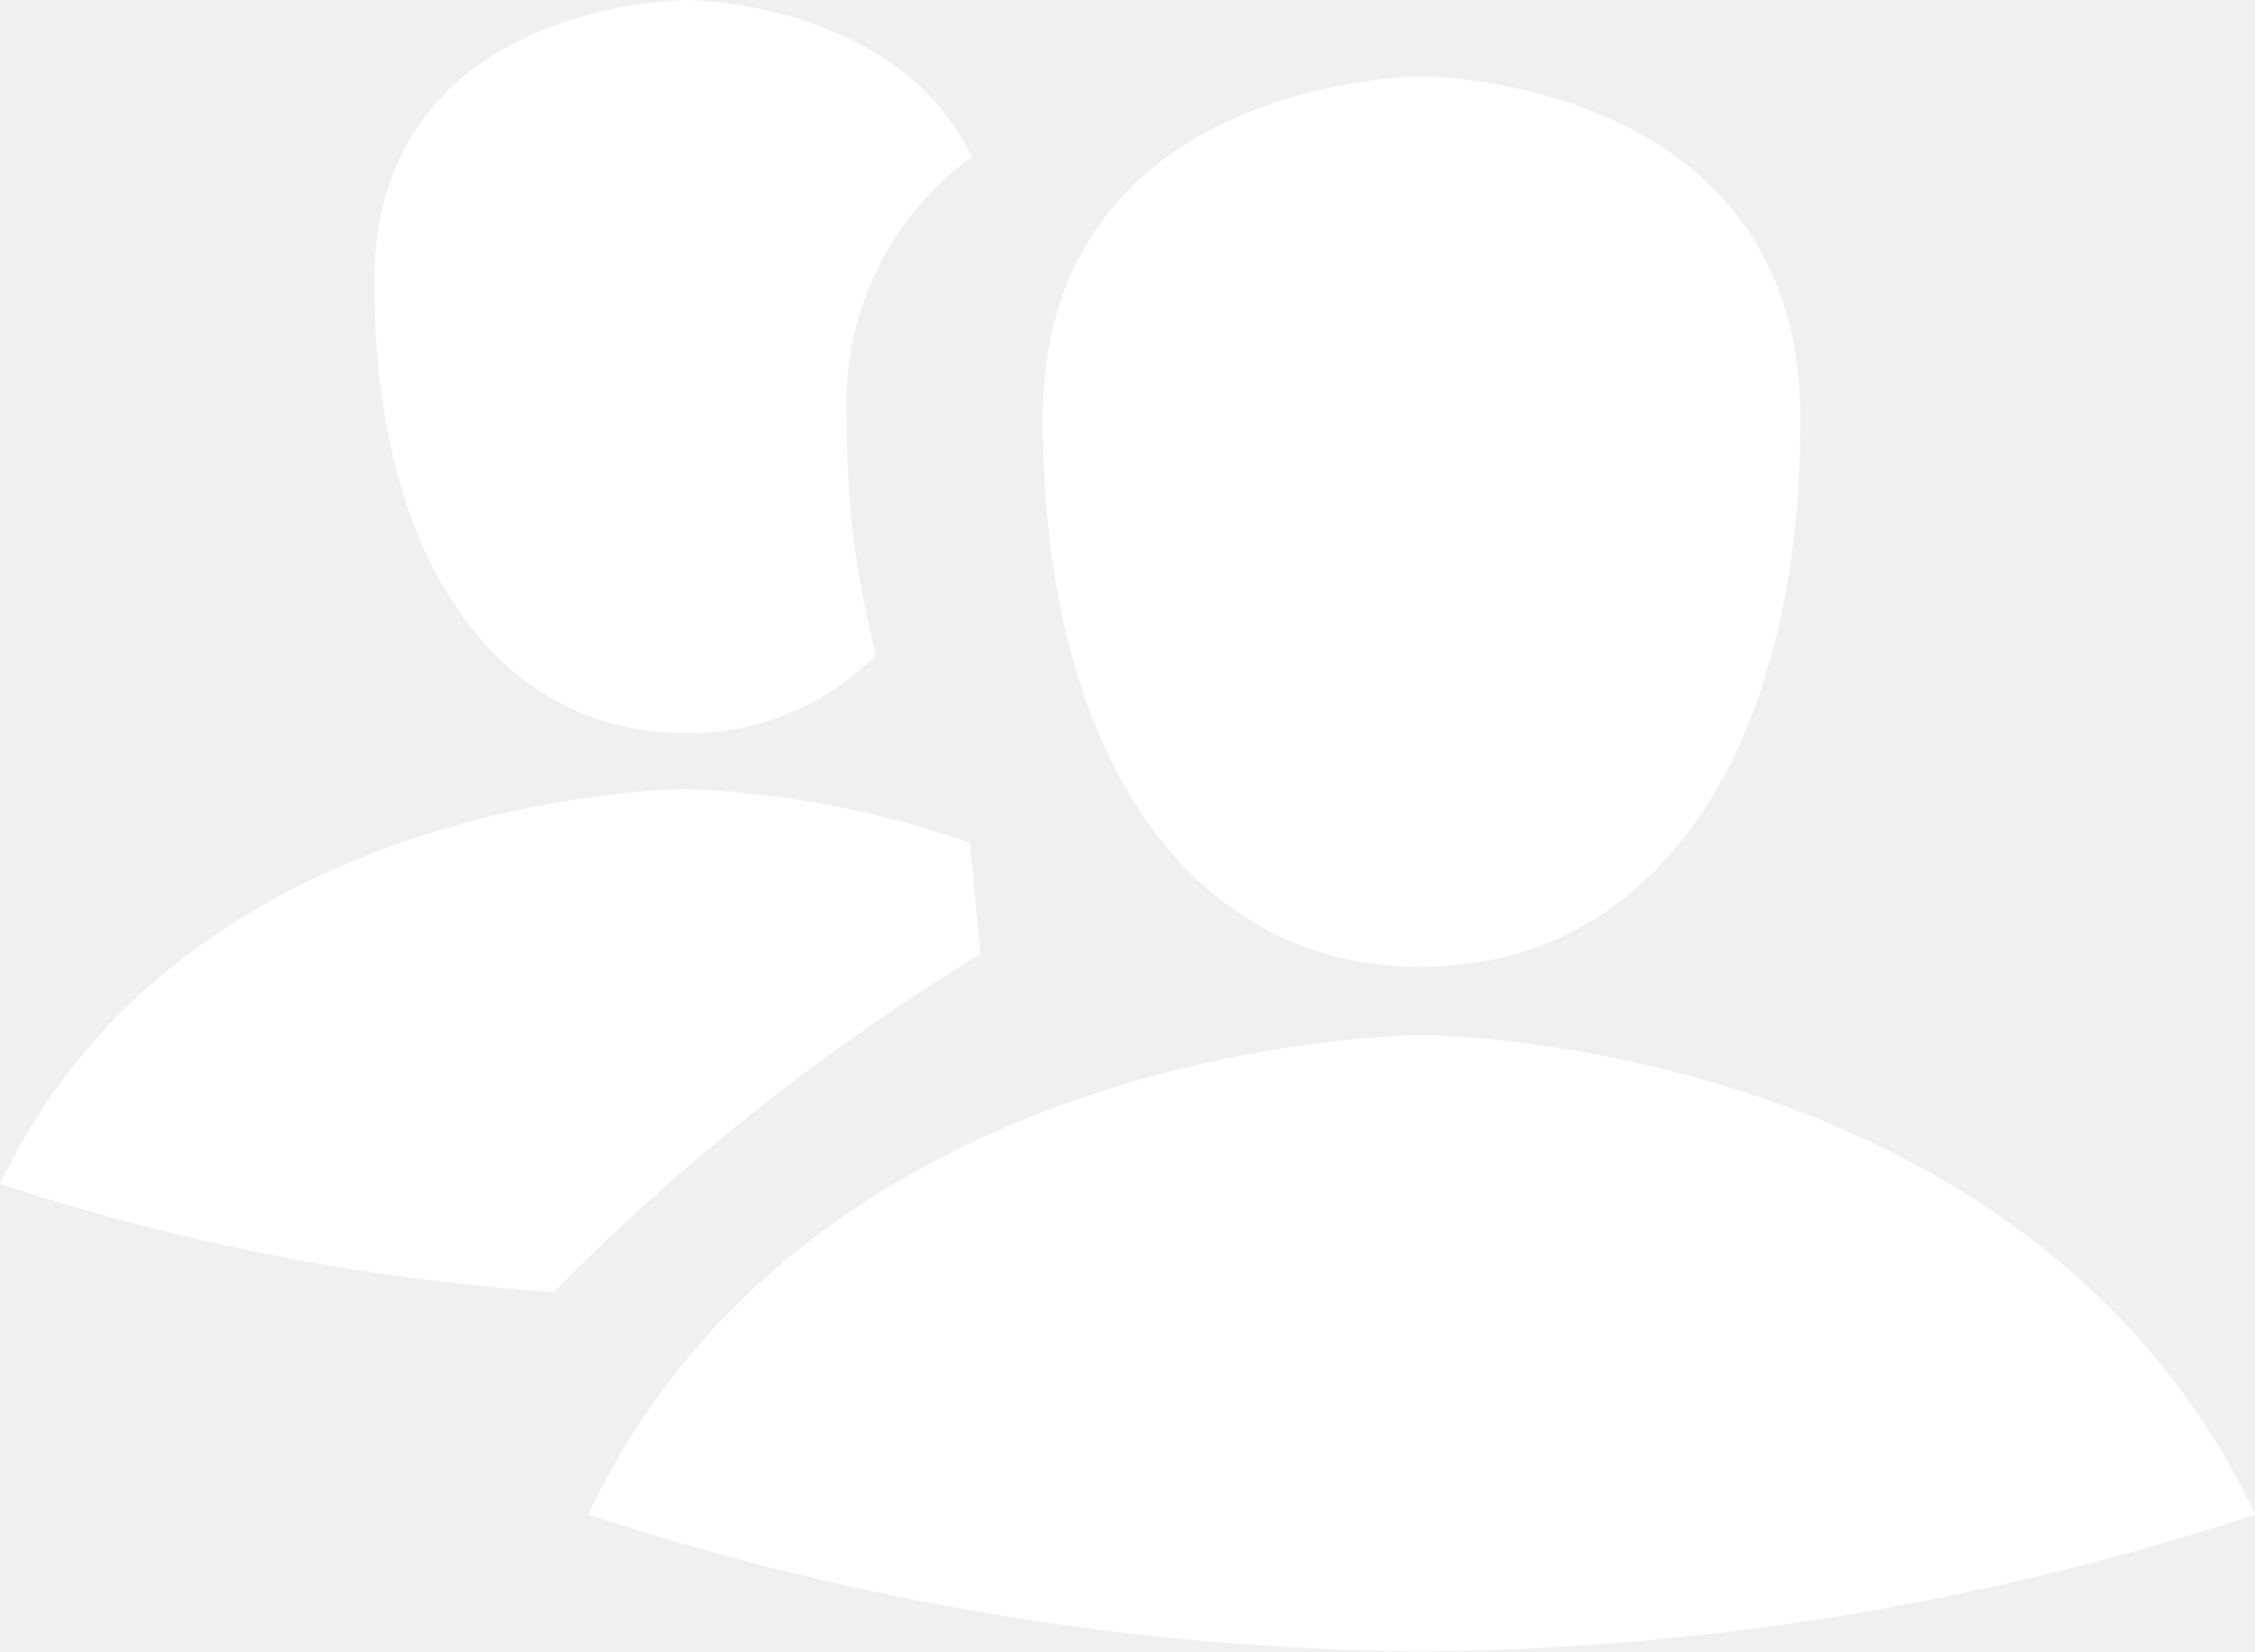
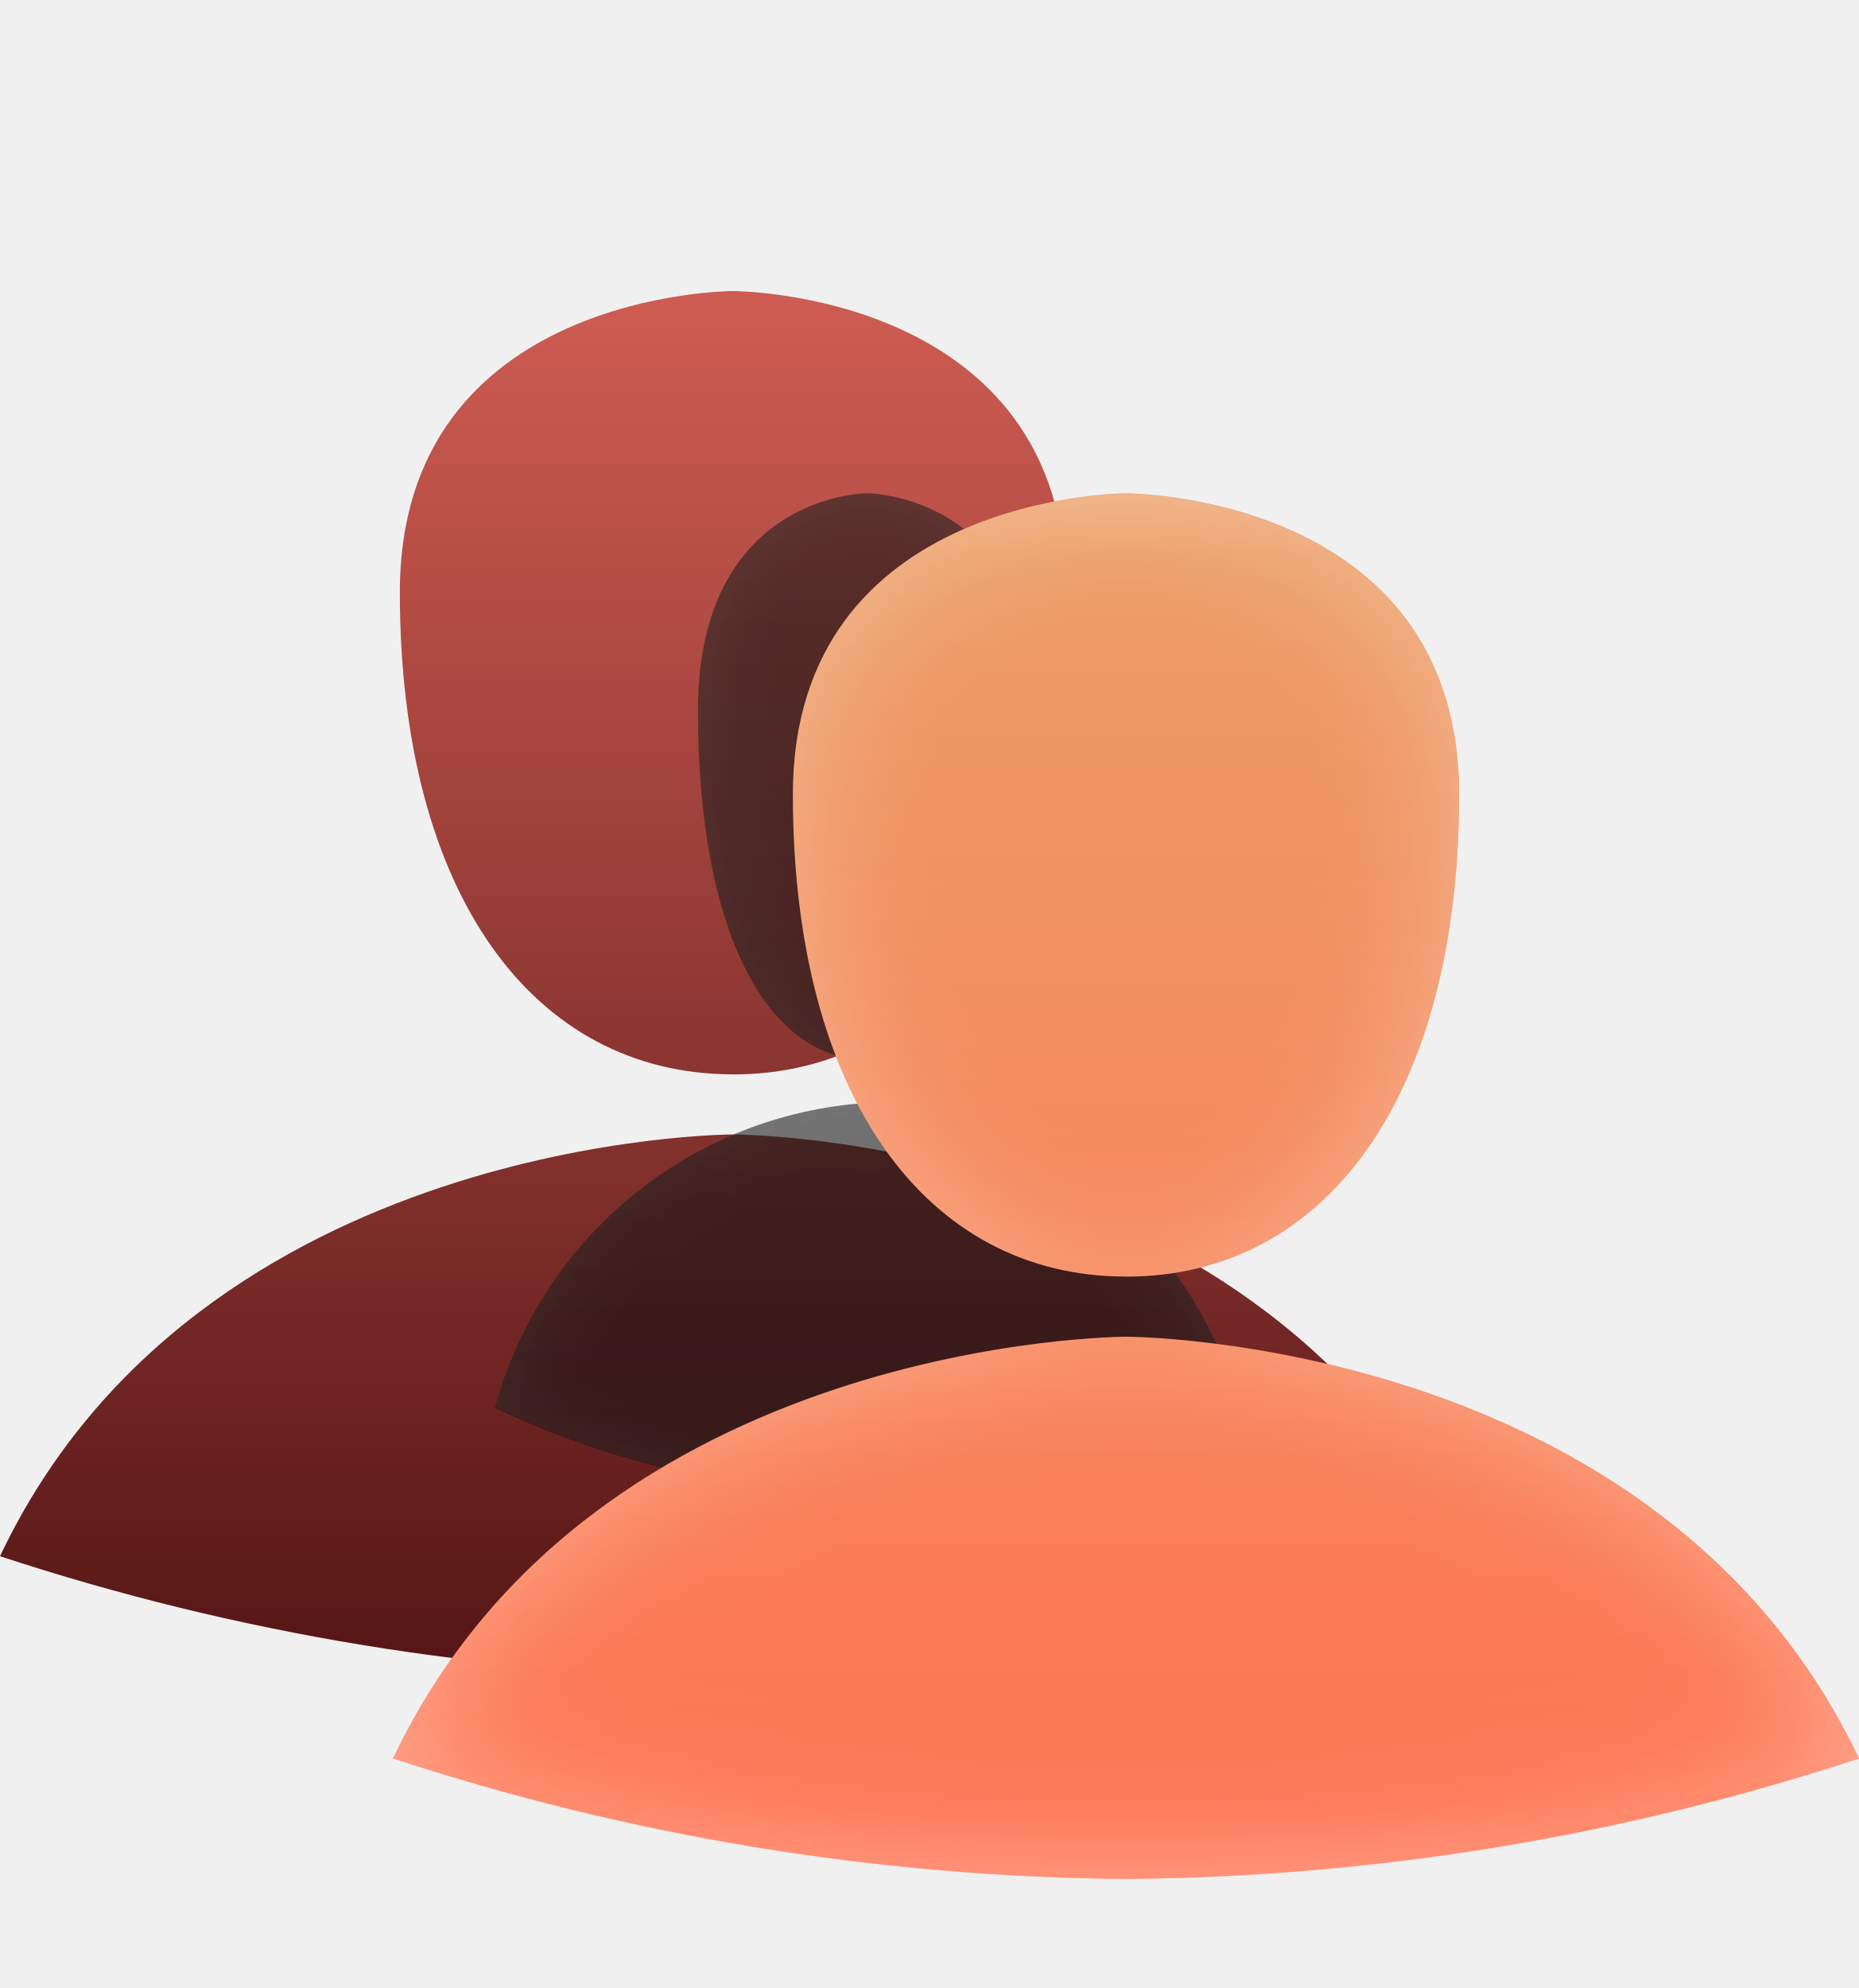
- <svg xmlns="http://www.w3.org/2000/svg" width="25.229" height="18.481" viewBox="0 0 25.229 18.481">
-   <g>
-     <path fill="#fff" d="M16.572 15.16s-6.782 0-9.324 5.365a30.639 30.639 0 0 0 9.324 1.532 30.639 30.639 0 0 0 9.328-1.532c-2.547-5.365-9.328-5.365-9.328-5.365zm0-.765c2.543 0 4.238-2.3 4.238-6.132s-4.238-3.832-4.238-3.832-4.238 0-4.238 3.832 1.695 6.137 4.238 6.137zm-8.227-2.614a2.937 2.937 0 0 0 2.123-.878 10.015 10.015 0 0 1-.327-2.639 3.4 3.4 0 0 1 1.4-2.933C10.7 3.58 8.346 3.576 8.346 3.576s-3.491 0-3.491 3.156 1.4 5.049 3.491 5.049zm3.291 2.473l-.118-1.247a10.865 10.865 0 0 0-3.172-.6s-5.585 0-7.678 4.418a25.3 25.3 0 0 0 6.193 1.21 24.906 24.906 0 0 1 4.777-3.785z" transform="translate(-.667 -3.576)" />
+ <svg xmlns="http://www.w3.org/2000/svg" width="27.863" height="29.794" viewBox="0 0 27.863 29.794">
+   <defs>
+     <style>.a{fill:url(#a);}.b,.c{opacity:0.567;}.c,.e{fill:#fff;}.d{fill:url(#e);}.f{filter:url(#f);}.g{filter:url(#b);}</style>
+     <linearGradient id="a" x1="0.5" x2="0.5" y2="1" gradientUnits="objectBoundingBox">
+       <stop offset="0" stop-color="#ce5c52" />
+       <stop offset="1" stop-color="#551616" />
+     </linearGradient>
+     <filter id="b" x="0.027" y="0" width="25.941" height="29.794" filterUnits="userSpaceOnUse">
+       <feOffset input="SourceAlpha" />
+       <feGaussianBlur stdDeviation="0.5" result="c" />
+       <feFlood flood-color="#fff" flood-opacity="0.322" result="d" />
+       <feComposite operator="out" in="SourceGraphic" in2="c" />
+       <feComposite operator="in" in="d" />
+       <feComposite operator="in" in2="SourceGraphic" />
+     </filter>
+     <linearGradient id="e" x1="0.5" x2="0.5" y2="1" gradientUnits="objectBoundingBox">
+       <stop offset="0" stop-color="#eb9f67" />
+       <stop offset="1" stop-color="#ff7352" />
+     </linearGradient>
+     <filter id="f" x="5.891" y="7.392" width="21.972" height="20.767" filterUnits="userSpaceOnUse">
+       <feOffset input="SourceAlpha" />
+       <feGaussianBlur stdDeviation="1" result="g" />
+       <feFlood flood-color="#fff" flood-opacity="0.322" result="h" />
+       <feComposite operator="out" in="SourceGraphic" in2="g" />
+       <feComposite operator="in" in="h" />
+       <feComposite operator="in" in2="SourceGraphic" />
+     </filter>
+   </defs>
+   <g transform="translate(-48.582 -544.754)">
+     <g transform="translate(48.582 549.115)">
+       <path class="a" d="M18.235,17.073s-7.991,0-10.986,6.321A36.1,36.1,0,0,0,18.235,25.2a36.1,36.1,0,0,0,10.986-1.805C26.224,17.073,18.235,17.073,18.235,17.073Zm0-.9c3,0,4.993-2.709,4.993-7.225s-4.993-4.515-4.993-4.515-4.993,0-4.993,4.515S15.238,16.172,18.235,16.172Z" transform="translate(-7.249 -4.432)" />
+     </g>
+     <g data-type="innerShadowGroup">
+       <path class="b" d="M12.827,13.569a6.205,6.205,0,0,0-5.579,4.569,13.615,13.615,0,0,0,5.579,1.3,13.615,13.615,0,0,0,5.579-1.3A6.206,6.206,0,0,0,12.827,13.569Zm0-.651c1.522,0,2.536-1.958,2.536-5.222s-2.536-3.264-2.536-3.264-2.536,0-2.536,3.264S11.306,12.918,12.827,12.918Z" transform="translate(48.752 547.714)" />
+       <g class="g" transform="matrix(1, 0, 0, 1, 48.58, 544.75)">
+         <path class="c" d="M12.827,13.569a6.205,6.205,0,0,0-5.579,4.569,13.615,13.615,0,0,0,5.579,1.3,13.615,13.615,0,0,0,5.579-1.3A6.206,6.206,0,0,0,12.827,13.569Zm0-.651c1.522,0,2.536-1.958,2.536-5.222s-2.536-3.264-2.536-3.264-2.536,0-2.536,3.264S11.306,12.918,12.827,12.918Z" transform="translate(0.17 2.96)" />
+       </g>
+     </g>
+     <g transform="translate(54.473 552.146)">
+       <g data-type="innerShadowGroup">
+         <path class="d" d="M18.235,17.073s-7.991,0-10.986,6.321A36.1,36.1,0,0,0,18.235,25.2a36.1,36.1,0,0,0,10.986-1.805C26.224,17.073,18.235,17.073,18.235,17.073Zm0-.9c3,0,4.993-2.709,4.993-7.225s-4.993-4.515-4.993-4.515-4.993,0-4.993,4.515S15.238,16.172,18.235,16.172Z" transform="translate(-7.249 -4.432)" />
+         <g class="f" transform="matrix(1, 0, 0, 1, -5.89, -7.39)">
+           <path class="e" d="M18.235,17.073s-7.991,0-10.986,6.321A36.1,36.1,0,0,0,18.235,25.2a36.1,36.1,0,0,0,10.986-1.805C26.224,17.073,18.235,17.073,18.235,17.073Zm0-.9c3,0,4.993-2.709,4.993-7.225s-4.993-4.515-4.993-4.515-4.993,0-4.993,4.515S15.238,16.172,18.235,16.172Z" transform="translate(-1.36 2.96)" />
+         </g>
+       </g>
+     </g>
  </g>
</svg>
